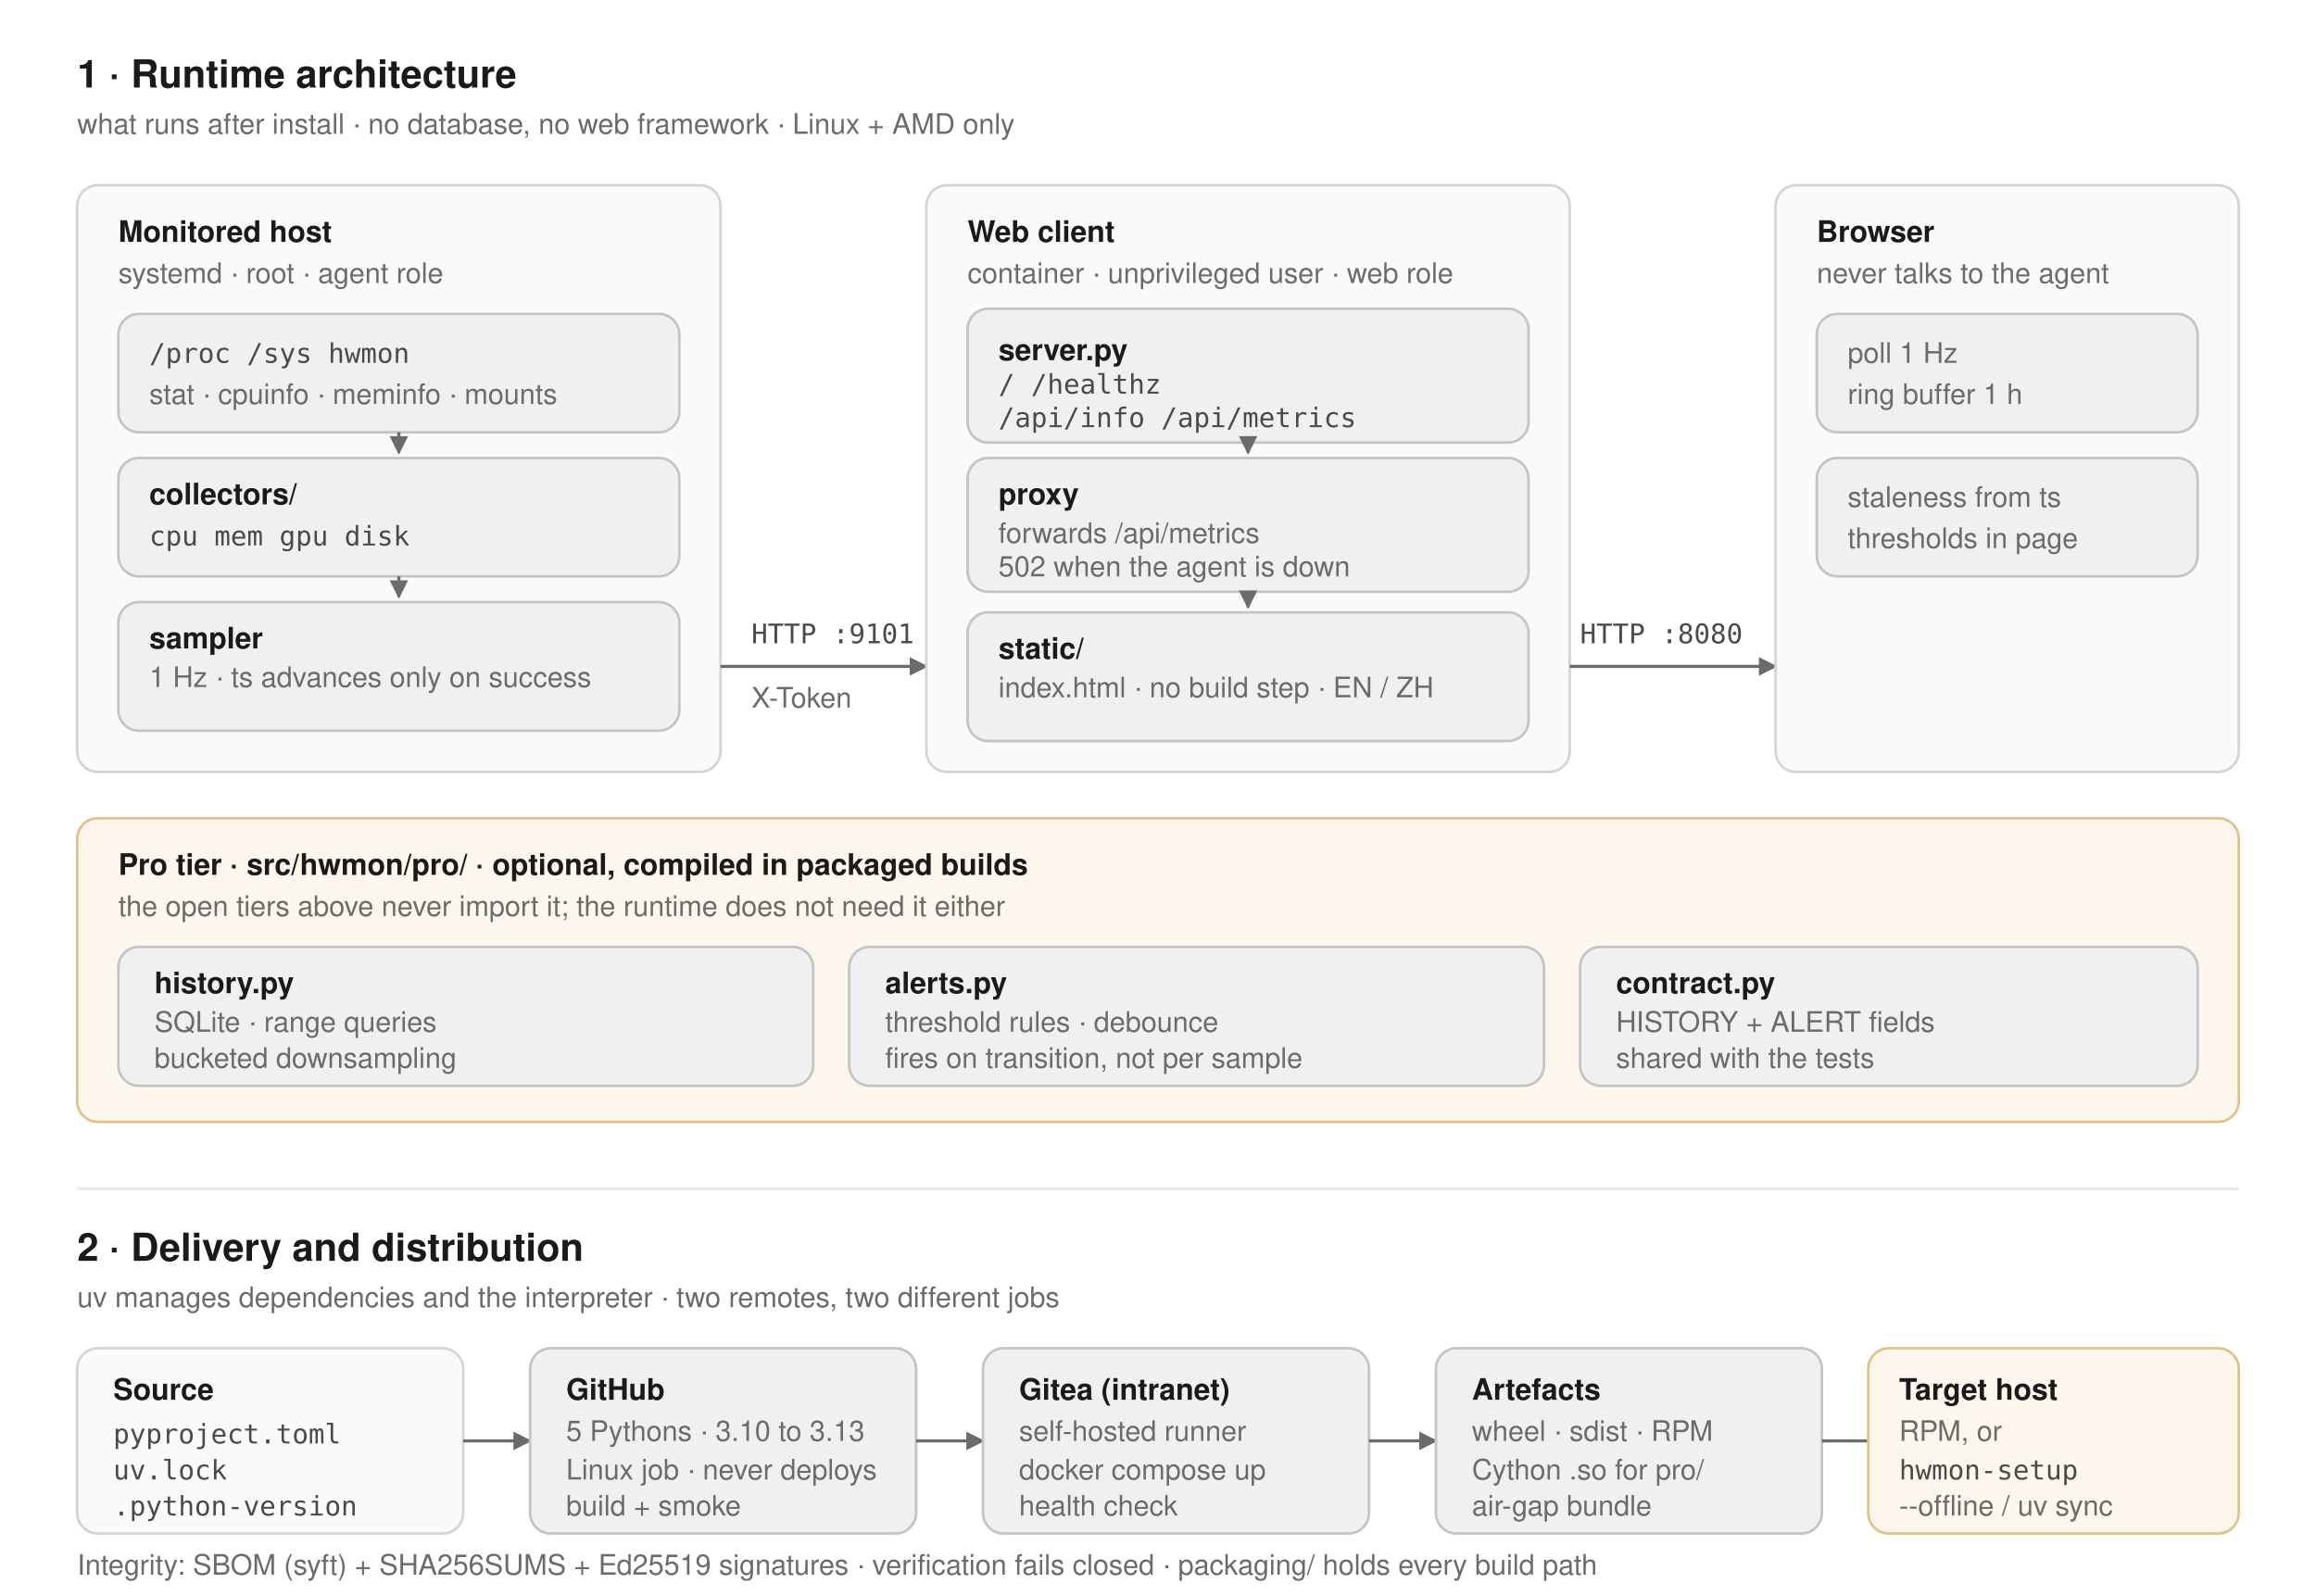
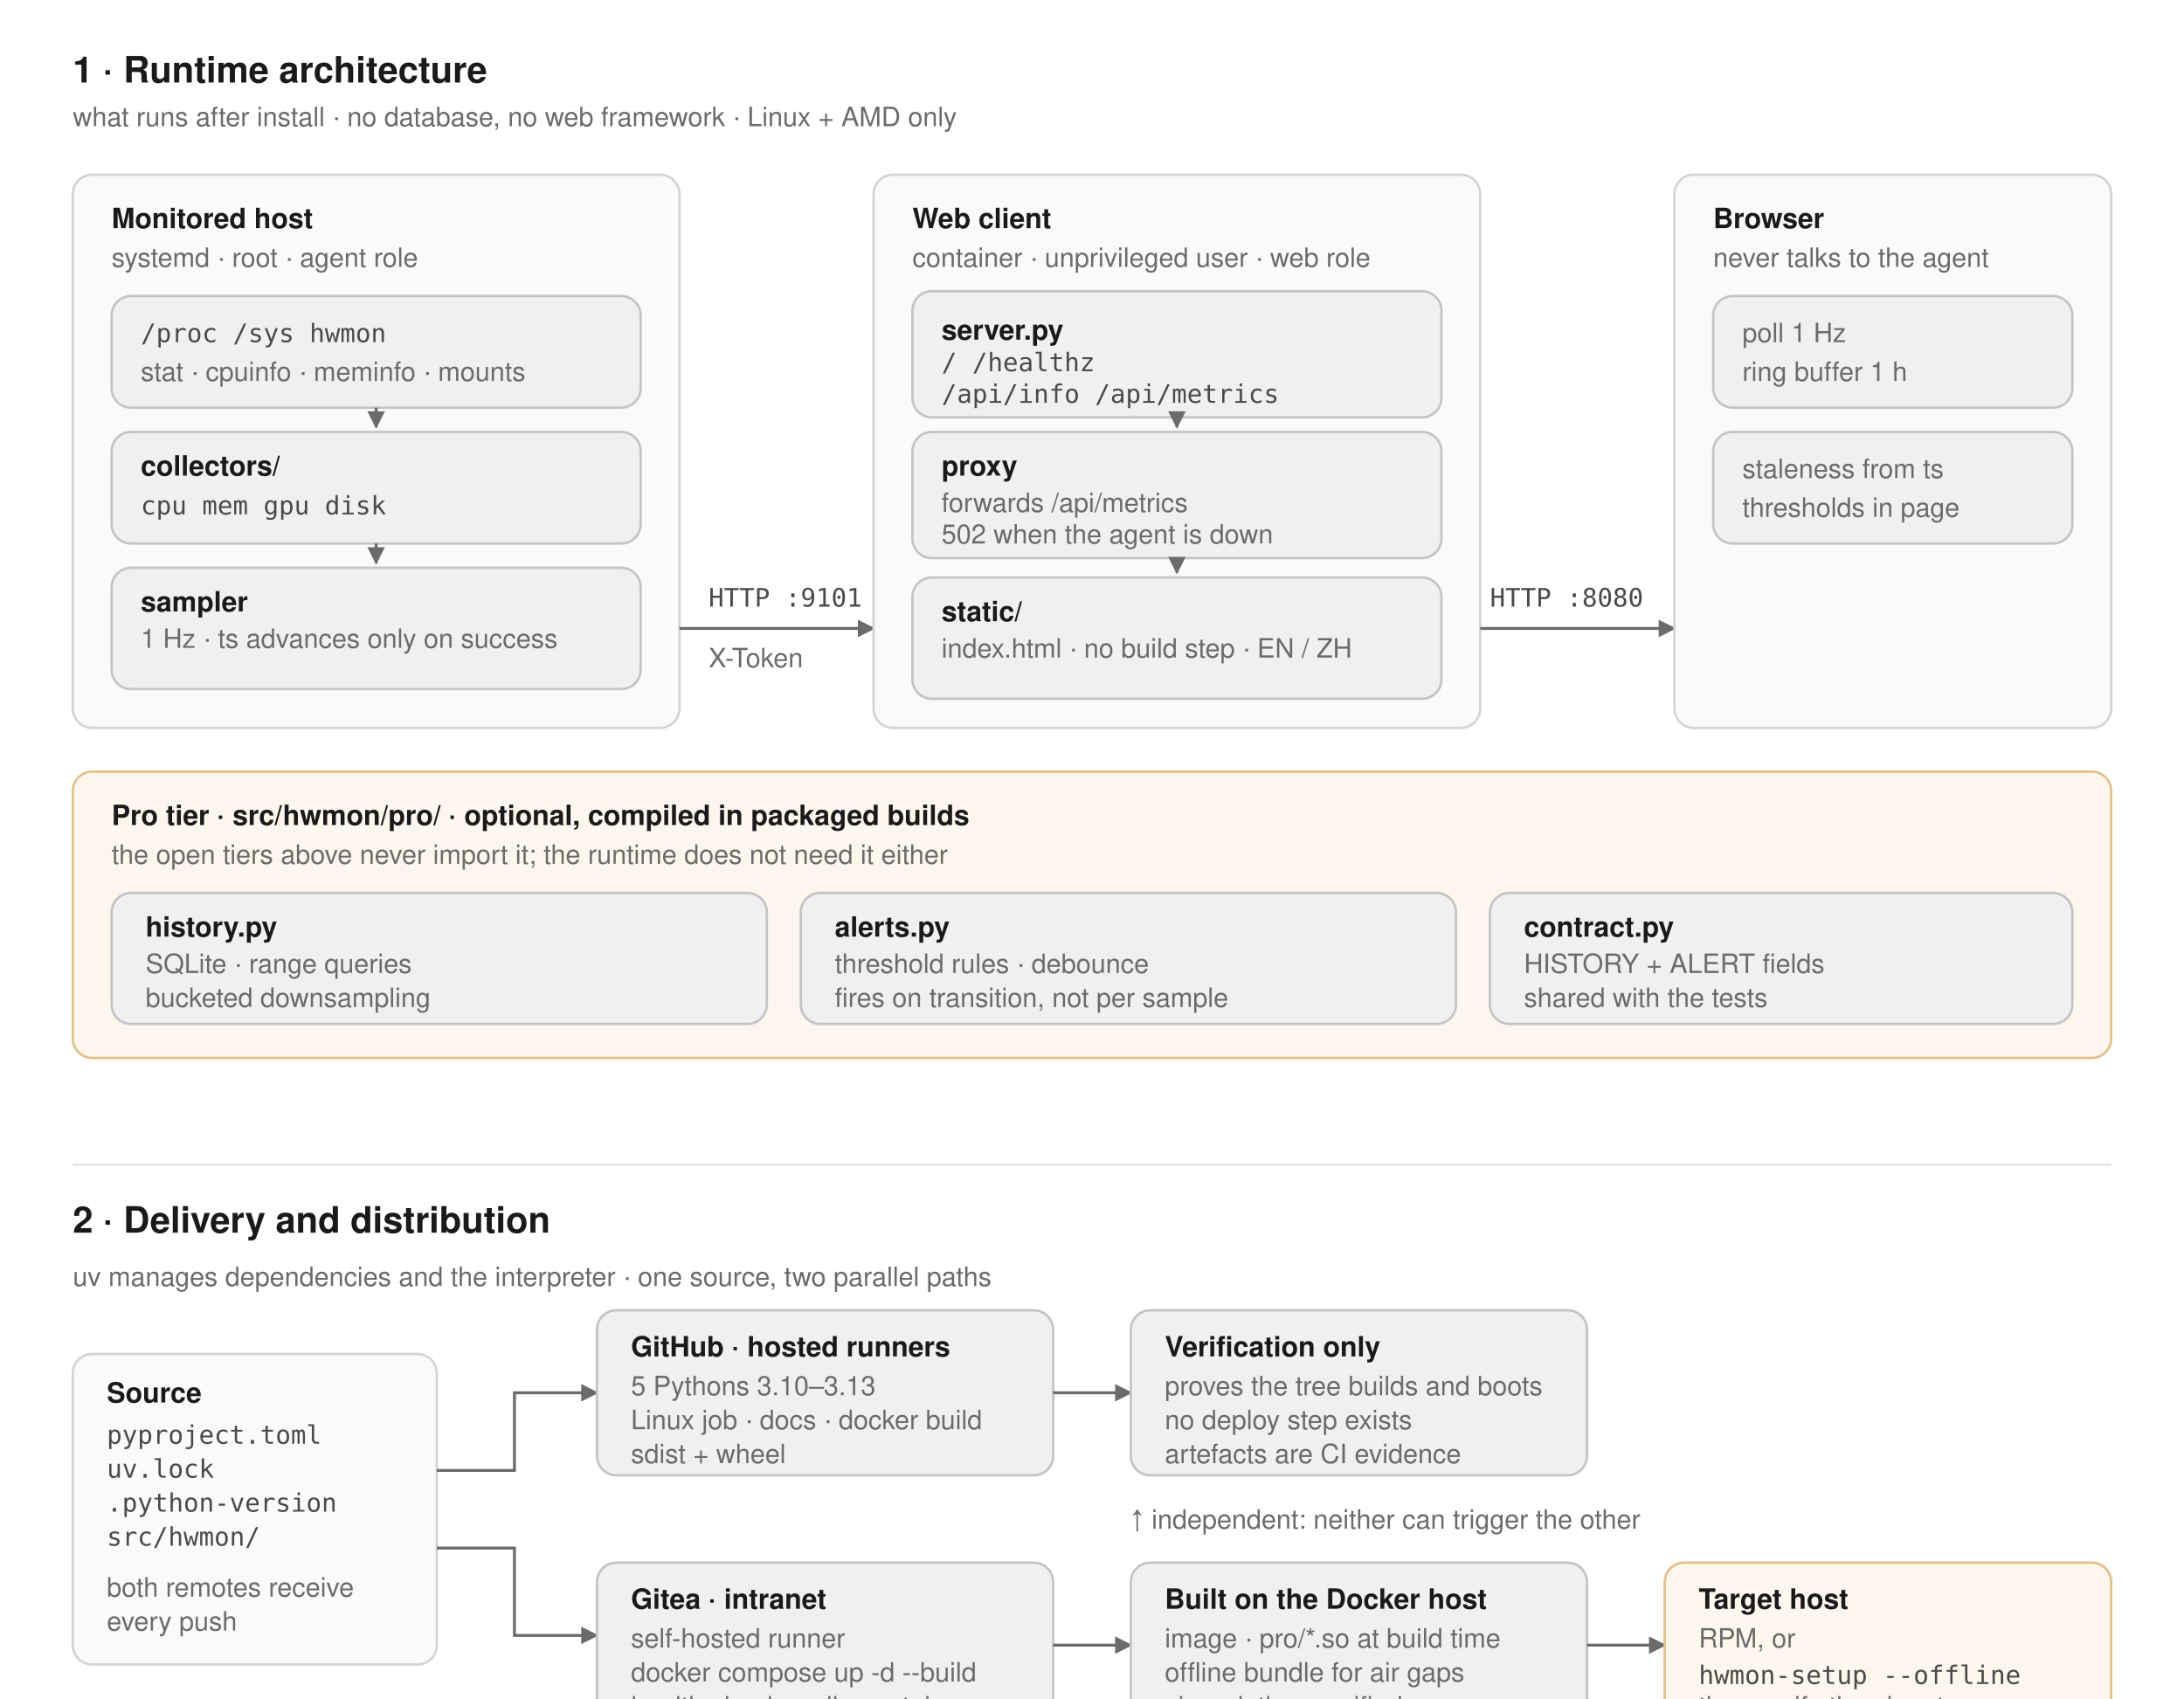
- <svg xmlns="http://www.w3.org/2000/svg" width="100%" viewBox="0 0 900 620" role="img" style="background:#ffffff" aria-label="hwmon runtime and delivery architecture">
+ <svg xmlns="http://www.w3.org/2000/svg" width="100%" viewBox="0 0 900 700" role="img" style="background:#ffffff" aria-label="hwmon runtime and delivery architecture">
  <defs>
    <marker id="ah" viewBox="0 0 10 10" refX="9" refY="5" markerWidth="6" markerHeight="6" orient="auto-start-reverse">
      <path d="M0 0 L10 5 L0 10 z" fill="#6b6b6b" />
    </marker>
    <style>
      .t   { font-family: ui-sans-serif, system-ui, -apple-system, "Segoe UI", Helvetica, Arial, sans-serif; }
      .h   { font-size: 15px; font-weight: 600; fill: #1a1a1a; }
      .sub { font-size: 11px; fill: #6b6b6b; }
      .lbl { font-size: 11.5px; font-weight: 600; fill: #1a1a1a; }
      .mono{ font-family: ui-monospace, SFMono-Regular, Menlo, Consolas, monospace; font-size: 10.5px; fill: #4a4a4a; }
      .box { fill: #fafafa; stroke: #d4d4d4; stroke-width: 1; rx: 8; }
      .box2{ fill: #f0f0f0; stroke: #c4c4c4; stroke-width: 1; rx: 8; }
      .warm{ fill: #fdf6ec; stroke: #e3c08a; stroke-width: 1; rx: 8; }
      .flow{ stroke: #6b6b6b; stroke-width: 1.2; fill: none; marker-end: url(#ah); }
      .rule{ stroke: #e6e6e6; stroke-width: 1; }
    </style>
  </defs>
  <text class="t h" x="30" y="34">1 · Runtime architecture</text>
  <text class="t sub" x="30" y="52">what runs after install · no database, no web framework · Linux + AMD only</text>
  <rect class="box" x="30" y="72" width="250" height="228" />
  <text class="t lbl" x="46" y="94">Monitored host</text>
  <text class="t sub" x="46" y="110">systemd · root · agent role</text>
  <rect class="box2" x="46" y="122" width="218" height="46" />
  <text class="t mono" x="58" y="141">/proc  /sys  hwmon</text>
  <text class="t sub" x="58" y="157">stat · cpuinfo · meminfo · mounts</text>
  <rect class="box2" x="46" y="178" width="218" height="46" />
  <text class="t lbl" x="58" y="196">collectors/</text>
  <text class="t mono" x="58" y="212">cpu mem gpu disk</text>
  <rect class="box2" x="46" y="234" width="218" height="50" />
  <text class="t lbl" x="58" y="252">sampler</text>
  <text class="t sub" x="58" y="267">1 Hz · ts advances only on success</text>
  <path class="flow" d="M155 168 L155 176" />
  <path class="flow" d="M155 224 L155 232" />
  <path class="flow" d="M280 259 L360 259" />
  <text class="t mono" x="292" y="250">HTTP :9101</text>
  <text class="t sub" x="292" y="275">X-Token</text>
  <rect class="box" x="360" y="72" width="250" height="228" />
  <text class="t lbl" x="376" y="94">Web client</text>
  <text class="t sub" x="376" y="110">container · unprivileged user · web role</text>
  <rect class="box2" x="376" y="120" width="218" height="52" />
  <text class="t lbl" x="388" y="140">server.py</text>
  <text class="t mono" x="388" y="153">/  /healthz</text>
  <text class="t mono" x="388" y="166">/api/info  /api/metrics</text>
  <rect class="box2" x="376" y="178" width="218" height="52" />
  <text class="t lbl" x="388" y="196">proxy</text>
  <text class="t sub" x="388" y="211">forwards /api/metrics</text>
  <text class="t sub" x="388" y="224">502 when the agent is down</text>
  <rect class="box2" x="376" y="238" width="218" height="50" />
  <text class="t lbl" x="388" y="256">static/</text>
  <text class="t sub" x="388" y="271">index.html · no build step · EN / ZH</text>
  <path class="flow" d="M485 172 L485 176" />
  <path class="flow" d="M485 230 L485 236" />
  <path class="flow" d="M610 259 L690 259" />
  <text class="t mono" x="614" y="250">HTTP :8080</text>
  <rect class="box" x="690" y="72" width="180" height="228" />
  <text class="t lbl" x="706" y="94">Browser</text>
  <text class="t sub" x="706" y="110">never talks to the agent</text>
  <rect class="box2" x="706" y="122" width="148" height="46" />
  <text class="t sub" x="718" y="141">poll 1 Hz</text>
  <text class="t sub" x="718" y="157">ring buffer 1 h</text>
  <rect class="box2" x="706" y="178" width="148" height="46" />
  <text class="t sub" x="718" y="197">staleness from ts</text>
  <text class="t sub" x="718" y="213">thresholds in page</text>
  <rect class="warm" x="30" y="318" width="840" height="118" />
  <text class="t lbl" x="46" y="340">Pro tier · src/hwmon/pro/ · optional, compiled in packaged builds</text>
  <text class="t sub" x="46" y="356">the open tiers above never import it; the runtime does not need it either</text>
  <rect class="box2" x="46" y="368" width="270" height="54" />
  <text class="t lbl" x="60" y="386">history.py</text>
  <text class="t sub" x="60" y="401">SQLite · range queries</text>
  <text class="t sub" x="60" y="415">bucketed downsampling</text>
  <rect class="box2" x="330" y="368" width="270" height="54" />
  <text class="t lbl" x="344" y="386">alerts.py</text>
  <text class="t sub" x="344" y="401">threshold rules · debounce</text>
  <text class="t sub" x="344" y="415">fires on transition, not per sample</text>
  <rect class="box2" x="614" y="368" width="240" height="54" />
  <text class="t lbl" x="628" y="386">contract.py</text>
  <text class="t sub" x="628" y="401">HISTORY + ALERT fields</text>
  <text class="t sub" x="628" y="415">shared with the tests</text>
-   <line class="rule" x1="30" y1="462" x2="870" y2="462" />
-   <text class="t h" x="30" y="490">2 · Delivery and distribution</text>
-   <text class="t sub" x="30" y="508">uv manages dependencies and the interpreter · two remotes, two different jobs</text>
-   <rect class="box" x="30" y="524" width="150" height="72" />
-   <text class="t lbl" x="44" y="544">Source</text>
-   <text class="t mono" x="44" y="561">pyproject.toml</text>
-   <text class="t mono" x="44" y="575">uv.lock</text>
-   <text class="t mono" x="44" y="589">.python-version</text>
-   <path class="flow" d="M180 560 L206 560" />
-   <rect class="box2" x="206" y="524" width="150" height="72" />
-   <text class="t lbl" x="220" y="544">GitHub</text>
-   <text class="t sub" x="220" y="560">5 Pythons · 3.10 to 3.13</text>
-   <text class="t sub" x="220" y="575">Linux job · never deploys</text>
-   <text class="t sub" x="220" y="589">build + smoke</text>
-   <path class="flow" d="M356 560 L382 560" />
-   <rect class="box2" x="382" y="524" width="150" height="72" />
-   <text class="t lbl" x="396" y="544">Gitea (intranet)</text>
-   <text class="t sub" x="396" y="560">self-hosted runner</text>
-   <text class="t sub" x="396" y="575">docker compose up</text>
-   <text class="t sub" x="396" y="589">health check</text>
-   <path class="flow" d="M532 560 L558 560" />
-   <rect class="box2" x="558" y="524" width="150" height="72" />
-   <text class="t lbl" x="572" y="544">Artefacts</text>
-   <text class="t sub" x="572" y="560">wheel · sdist · RPM</text>
-   <text class="t sub" x="572" y="575">Cython .so for pro/</text>
-   <text class="t sub" x="572" y="589">air-gap bundle</text>
-   <path class="flow" d="M708 560 L734 560" />
-   <rect class="warm" x="726" y="524" width="144" height="72" />
-   <text class="t lbl" x="738" y="544">Target host</text>
-   <text class="t sub" x="738" y="560">RPM, or</text>
-   <text class="t mono" x="738" y="575">hwmon-setup</text>
-   <text class="t sub" x="738" y="589">--offline / uv sync</text>
-   <text class="t sub" x="30" y="612">Integrity: SBOM (syft) + SHA256SUMS + Ed25519 signatures · verification fails closed · packaging/ holds every build path</text>
+   <line class="rule" x1="30" y1="480" x2="870" y2="480" />
+   <text class="t h" x="30" y="508">2 · Delivery and distribution</text>
+   <text class="t sub" x="30" y="530">uv manages dependencies and the interpreter · one source, two parallel paths</text>
+   <rect class="box" x="30" y="558" width="150" height="128" />
+   <text class="t lbl" x="44" y="578">Source</text>
+   <text class="t mono" x="44" y="595">pyproject.toml</text>
+   <text class="t mono" x="44" y="609">uv.lock</text>
+   <text class="t mono" x="44" y="623">.python-version</text>
+   <text class="t mono" x="44" y="637">src/hwmon/</text>
+   <text class="t sub" x="44" y="658">both remotes receive</text>
+   <text class="t sub" x="44" y="672">every push</text>
+   <path class="flow" d="M180 606 L212 606 L212 574 L246 574" />
+   <path class="flow" d="M180 638 L212 638 L212 674 L246 674" />
+   <rect class="box2" x="246" y="540" width="188" height="68" />
+   <text class="t lbl" x="260" y="559">GitHub · hosted runners</text>
+   <text class="t sub" x="260" y="575">5 Pythons 3.10–3.13</text>
+   <text class="t sub" x="260" y="589">Linux job · docs · docker build</text>
+   <text class="t sub" x="260" y="603">sdist + wheel</text>
+   <path class="flow" d="M434 574 L466 574" />
+   <rect class="box2" x="466" y="540" width="188" height="68" />
+   <text class="t lbl" x="480" y="559">Verification only</text>
+   <text class="t sub" x="480" y="575">proves the tree builds and boots</text>
+   <text class="t sub" x="480" y="589">no deploy step exists</text>
+   <text class="t sub" x="480" y="603">artefacts are CI evidence</text>
+   <rect class="box2" x="246" y="644" width="188" height="68" />
+   <text class="t lbl" x="260" y="663">Gitea · intranet</text>
+   <text class="t sub" x="260" y="679">self-hosted runner</text>
+   <text class="t sub" x="260" y="693">docker compose up -d --build</text>
+   <text class="t sub" x="260" y="707">health check · rolls container</text>
+   <path class="flow" d="M434 678 L466 678" />
+   <rect class="box2" x="466" y="644" width="188" height="68" />
+   <text class="t lbl" x="480" y="663">Built on the Docker host</text>
+   <text class="t sub" x="480" y="679">image · pro/*.so at build time</text>
+   <text class="t sub" x="480" y="693">offline bundle for air gaps</text>
+   <text class="t sub" x="480" y="707">signed, then verified</text>
+   <path class="flow" d="M654 678 L686 678" />
+   <rect class="warm" x="686" y="644" width="184" height="68" />
+   <text class="t lbl" x="700" y="663">Target host</text>
+   <text class="t sub" x="700" y="679">RPM, or</text>
+   <text class="t mono" x="700" y="694">hwmon-setup --offline</text>
+   <text class="t sub" x="700" y="707">then verify the signature</text>
+   <text class="t sub" x="466" y="630">↑ independent: neither can trigger the other</text>
+   <text class="t sub" x="30" y="734">Integrity: SBOM (syft) + SHA256SUMS + Ed25519 signatures · verification fails closed · packaging/ holds every build path</text>
</svg>
